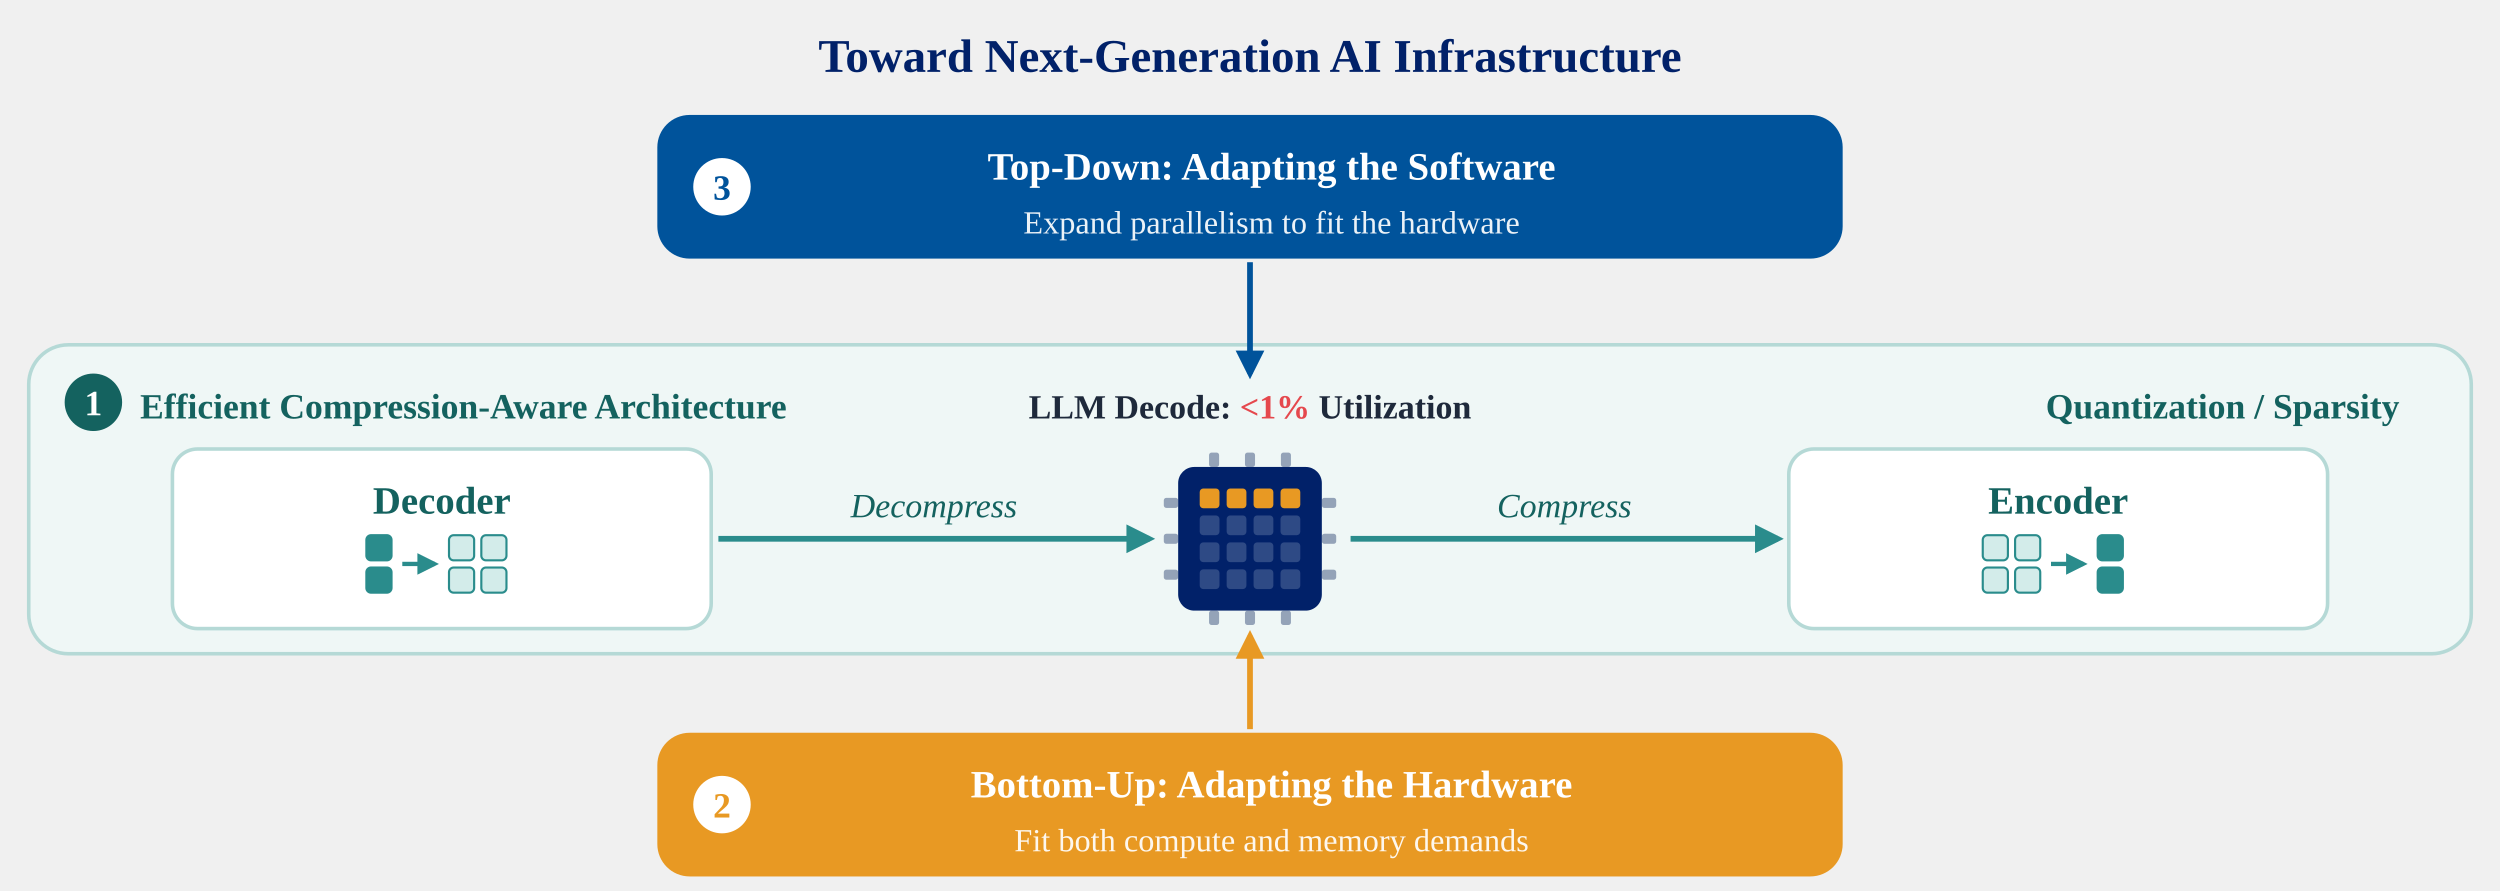
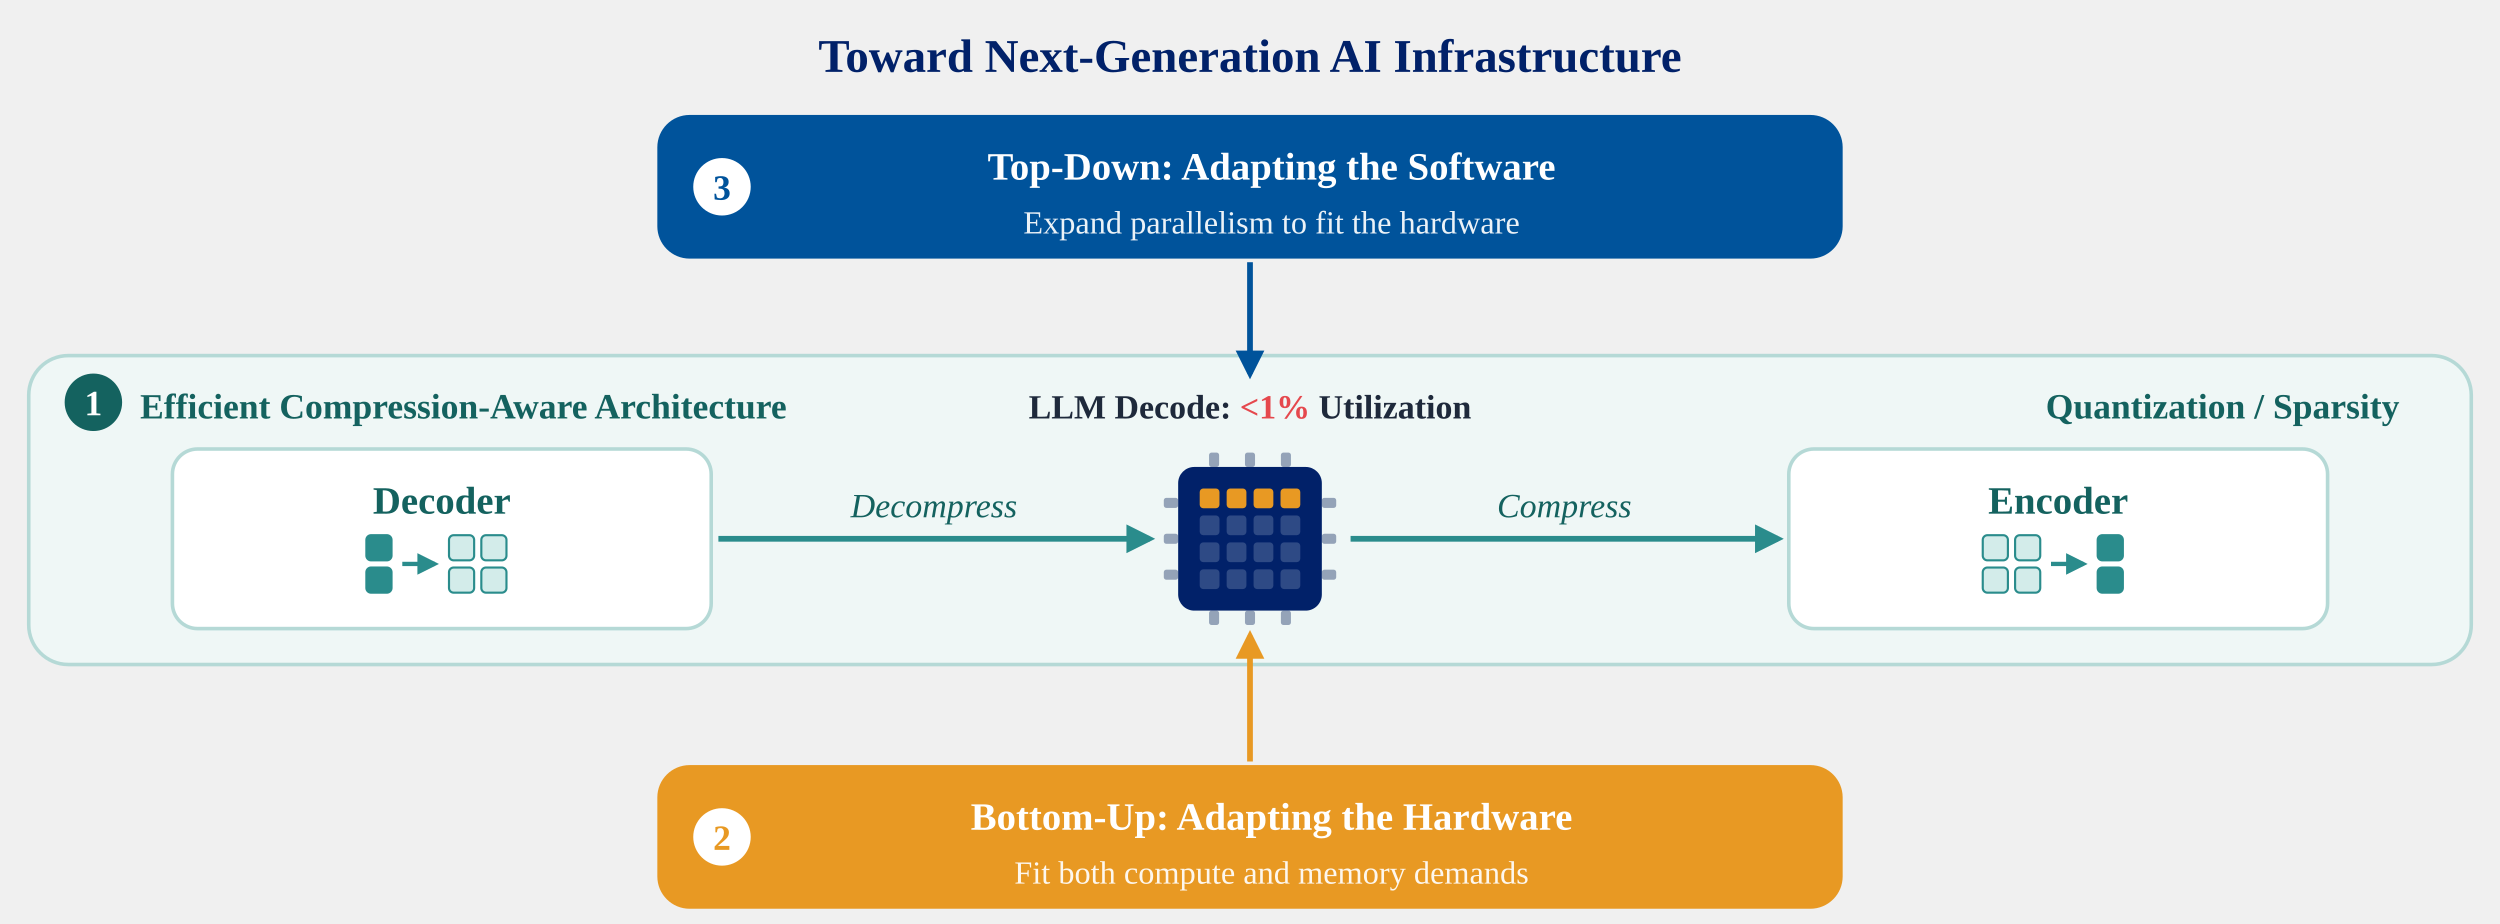
- <svg xmlns="http://www.w3.org/2000/svg" viewBox="52 0 696 248" style="width:100%;height:auto;display:block;font-family:inherit" role="img" aria-label="Research overview: Toward Next-Generation AI Infrastructure">
+ <svg xmlns="http://www.w3.org/2000/svg" viewBox="52 0 696 257" style="width:100%;height:auto;display:block;font-family:inherit" role="img" aria-label="Research overview: Toward Next-Generation AI Infrastructure">
  <defs>
    <marker id="m1" viewBox="0 0 10 10" refX="8" refY="5" markerWidth="5" markerHeight="5" orient="auto">
      <path d="M0,0 L10,5 L0,10 z" fill="#2A8C8C" />
    </marker>
    <marker id="m2" viewBox="0 0 10 10" refX="8" refY="5" markerWidth="5" markerHeight="5" orient="auto">
      <path d="M0,0 L10,5 L0,10 z" fill="#00539B" />
    </marker>
    <marker id="m3" viewBox="0 0 10 10" refX="8" refY="5" markerWidth="5" markerHeight="5" orient="auto">
      <path d="M0,0 L10,5 L0,10 z" fill="#E89923" />
    </marker>
  </defs>
  <text x="400.0" y="20" text-anchor="middle" font-size="13.05" font-weight="700" fill="#012169">Toward Next-Generation AI Infrastructure</text>
  <g transform="translate(0,28)">
-     <rect x="60" y="68" width="680" height="86" rx="11" fill="#EFF7F6" stroke="#B5D9D6" />
+     <rect x="60" y="71" width="680" height="86" rx="11" fill="#EFF7F6" stroke="#B5D9D6" />
    <circle cx="78" cy="84" r="8" fill="#14625F" />
    <text x="78" y="87.6" text-anchor="middle" font-size="9.90" font-weight="700" fill="#fff">1</text>
    <text x="91" y="88.5" font-size="9.90" font-weight="700" fill="#14625F">Efficient Compression-Aware Architecture</text>
    <text x="720" y="88.5" text-anchor="end" font-size="9.90" font-weight="700" fill="#14625F">Quantization / Sparsity</text>
    <rect x="100" y="97.0" width="150" height="50" rx="7" fill="#FFFFFF" stroke="#B5D9D6" />
    <text x="175.0" y="115.0" text-anchor="middle" font-size="10.80" font-weight="700" fill="#14625F">Decoder</text>
    <rect x="154.0" y="121.0" width="7" height="7" rx="1.3" fill="#2A8C8C" stroke="#2A8C8C" stroke-width="0.6" />
    <rect x="154.0" y="130.0" width="7" height="7" rx="1.3" fill="#2A8C8C" stroke="#2A8C8C" stroke-width="0.6" />
    <path d="M164.0,129.0 L173.0,129.0" stroke="#2A8C8C" stroke-width="1.2" marker-end="url(#m1)" />
    <rect x="177.0" y="121.0" width="7" height="7" rx="1.3" fill="#D3ECEA" stroke="#2A8C8C" stroke-width="0.6" />
    <rect x="186.0" y="121.0" width="7" height="7" rx="1.3" fill="#D3ECEA" stroke="#2A8C8C" stroke-width="0.6" />
    <rect x="177.0" y="130.0" width="7" height="7" rx="1.3" fill="#D3ECEA" stroke="#2A8C8C" stroke-width="0.6" />
    <rect x="186.0" y="130.0" width="7" height="7" rx="1.3" fill="#D3ECEA" stroke="#2A8C8C" stroke-width="0.6" />
    <rect x="550" y="97.0" width="150" height="50" rx="7" fill="#FFFFFF" stroke="#B5D9D6" />
    <text x="625.0" y="115.0" text-anchor="middle" font-size="10.80" font-weight="700" fill="#14625F">Encoder</text>
    <rect x="604.0" y="121.0" width="7" height="7" rx="1.3" fill="#D3ECEA" stroke="#2A8C8C" stroke-width="0.6" />
    <rect x="613.0" y="121.0" width="7" height="7" rx="1.3" fill="#D3ECEA" stroke="#2A8C8C" stroke-width="0.6" />
    <rect x="604.0" y="130.0" width="7" height="7" rx="1.3" fill="#D3ECEA" stroke="#2A8C8C" stroke-width="0.6" />
    <rect x="613.0" y="130.0" width="7" height="7" rx="1.3" fill="#D3ECEA" stroke="#2A8C8C" stroke-width="0.6" />
    <path d="M623.0,129.0 L632.0,129.0" stroke="#2A8C8C" stroke-width="1.2" marker-end="url(#m1)" />
    <rect x="636.0" y="121.0" width="7" height="7" rx="1.3" fill="#2A8C8C" stroke="#2A8C8C" stroke-width="0.6" />
    <rect x="636.0" y="130.0" width="7" height="7" rx="1.3" fill="#2A8C8C" stroke="#2A8C8C" stroke-width="0.6" />
    <line x1="252" y1="122" x2="372.0" y2="122" stroke="#2A8C8C" stroke-width="1.6" marker-end="url(#m1)" />
    <text x="312.0" y="116" text-anchor="middle" font-size="9.45" font-style="italic" fill="#14625F">Decompress</text>
    <line x1="428.0" y1="122" x2="547" y2="122" stroke="#2A8C8C" stroke-width="1.6" marker-end="url(#m1)" />
    <text x="487.5" y="116" text-anchor="middle" font-size="9.45" font-style="italic" fill="#14625F">Compress</text>
    <g fill="#94A3B8">
      <rect x="388.6" y="98.0" width="2.8" height="4" rx="0.7" />
      <rect x="388.6" y="142.0" width="2.8" height="4" rx="0.7" />
      <rect x="376.0" y="110.6" width="4" height="2.8" rx="0.7" />
      <rect x="420.0" y="110.6" width="4" height="2.8" rx="0.7" />
      <rect x="398.6" y="98.0" width="2.8" height="4" rx="0.7" />
      <rect x="398.6" y="142.0" width="2.8" height="4" rx="0.7" />
      <rect x="376.0" y="120.6" width="4" height="2.8" rx="0.7" />
      <rect x="420.0" y="120.6" width="4" height="2.8" rx="0.7" />
      <rect x="408.6" y="98.0" width="2.8" height="4" rx="0.7" />
      <rect x="408.6" y="142.0" width="2.8" height="4" rx="0.7" />
      <rect x="376.0" y="130.6" width="4" height="2.8" rx="0.7" />
      <rect x="420.0" y="130.6" width="4" height="2.8" rx="0.7" />
    </g>
    <rect x="380.0" y="102.0" width="40" height="40" rx="4.5" fill="#012169" />
    <rect x="386.00" y="108.00" width="5.50" height="5.50" rx="1" fill="#E89923" />
    <rect x="393.50" y="108.00" width="5.50" height="5.50" rx="1" fill="#E89923" />
    <rect x="401.00" y="108.00" width="5.50" height="5.50" rx="1" fill="#E89923" />
    <rect x="408.50" y="108.00" width="5.50" height="5.50" rx="1" fill="#E89923" />
    <rect x="386.00" y="115.50" width="5.50" height="5.50" rx="1" fill="#2E4A85" />
    <rect x="393.50" y="115.50" width="5.50" height="5.50" rx="1" fill="#2E4A85" />
    <rect x="401.00" y="115.50" width="5.50" height="5.50" rx="1" fill="#2E4A85" />
    <rect x="408.50" y="115.50" width="5.50" height="5.50" rx="1" fill="#2E4A85" />
    <rect x="386.00" y="123.00" width="5.50" height="5.50" rx="1" fill="#2E4A85" />
    <rect x="393.50" y="123.00" width="5.50" height="5.50" rx="1" fill="#2E4A85" />
    <rect x="401.00" y="123.00" width="5.50" height="5.50" rx="1" fill="#2E4A85" />
    <rect x="408.50" y="123.00" width="5.50" height="5.50" rx="1" fill="#2E4A85" />
    <rect x="386.00" y="130.50" width="5.50" height="5.50" rx="1" fill="#2E4A85" />
    <rect x="393.50" y="130.50" width="5.50" height="5.50" rx="1" fill="#2E4A85" />
    <rect x="401.00" y="130.50" width="5.50" height="5.50" rx="1" fill="#2E4A85" />
    <rect x="408.50" y="130.50" width="5.50" height="5.50" rx="1" fill="#2E4A85" />
    <text x="400.0" y="88.5" text-anchor="middle" font-size="9.45" font-weight="600" fill="#1E293B">LLM Decode: <tspan font-weight="700" fill="#E5484D">&lt;1%</tspan> Utilization</text>
    <rect x="235.0" y="4" width="330" height="40" rx="9" fill="#00539B" />
    <circle cx="253.0" cy="24" r="8" fill="#fff" />
    <text x="253.0" y="27.6" text-anchor="middle" font-size="9.90" font-weight="700" fill="#00539B">3</text>
    <text x="406.0" y="22" text-anchor="middle" font-size="10.80" font-weight="700" fill="#FFFFFF">Top-Down: Adapting the Software</text>
    <text x="406.0" y="37" text-anchor="middle" font-size="9.00" fill="#FFFFFF" fill-opacity="0.92">Expand parallelism to fit the hardware</text>
    <line x1="400.0" y1="45" x2="400.0" y2="76.0" stroke="#00539B" stroke-width="1.6" marker-end="url(#m2)" />
-     <line x1="400.0" y1="175" x2="400.0" y2="149.0" stroke="#E89923" stroke-width="1.6" marker-end="url(#m3)" />
-     <rect x="235.0" y="176" width="330" height="40" rx="9" fill="#E89923" />
-     <circle cx="253.0" cy="196" r="8" fill="#fff" />
-     <text x="253.0" y="199.6" text-anchor="middle" font-size="9.90" font-weight="700" fill="#E89923">2</text>
-     <text x="406.0" y="194" text-anchor="middle" font-size="10.80" font-weight="700" fill="#FFFFFF">Bottom-Up: Adapting the Hardware</text>
-     <text x="406.0" y="209" text-anchor="middle" font-size="9.00" fill="#FFFFFF" fill-opacity="0.92">Fit both compute and memory demands</text>
+     <line x1="400.0" y1="184" x2="400.0" y2="149.0" stroke="#E89923" stroke-width="1.6" marker-end="url(#m3)" />
+     <rect x="235.0" y="185" width="330" height="40" rx="9" fill="#E89923" />
+     <circle cx="253.0" cy="205" r="8" fill="#fff" />
+     <text x="253.0" y="208.6" text-anchor="middle" font-size="9.90" font-weight="700" fill="#E89923">2</text>
+     <text x="406.0" y="203" text-anchor="middle" font-size="10.80" font-weight="700" fill="#FFFFFF">Bottom-Up: Adapting the Hardware</text>
+     <text x="406.0" y="218" text-anchor="middle" font-size="9.00" fill="#FFFFFF" fill-opacity="0.92">Fit both compute and memory demands</text>
  </g>
</svg>
